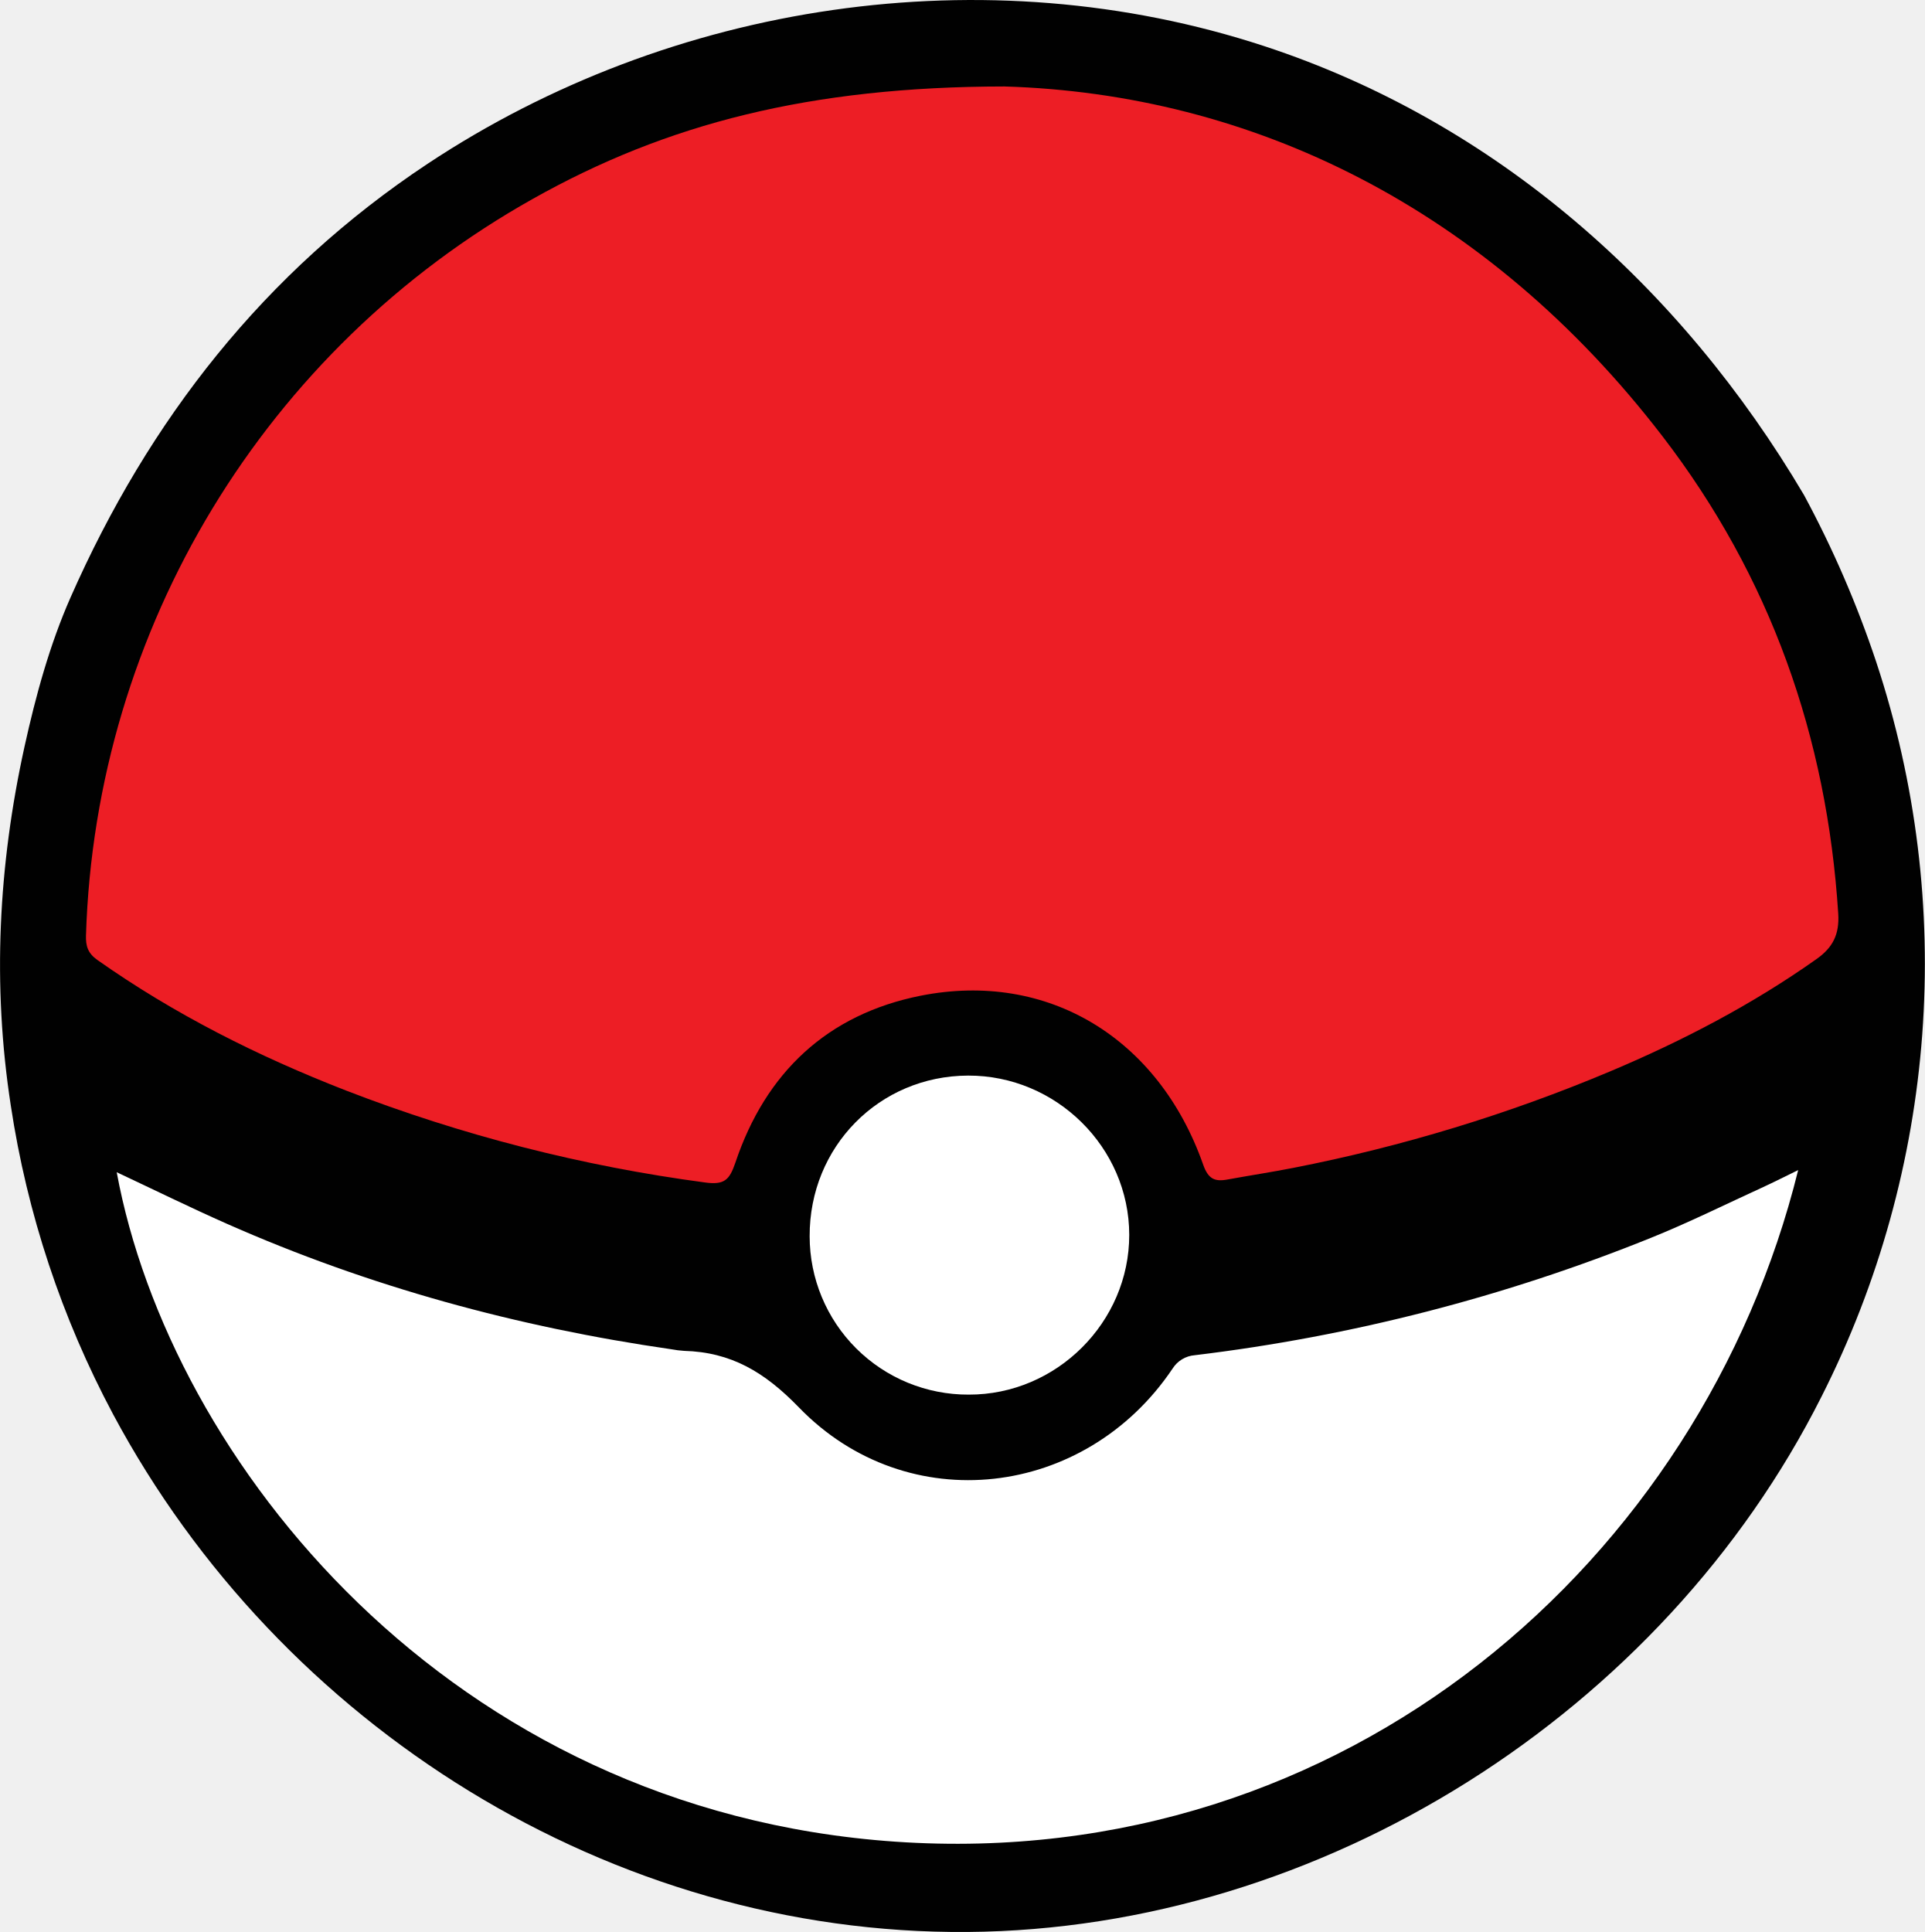
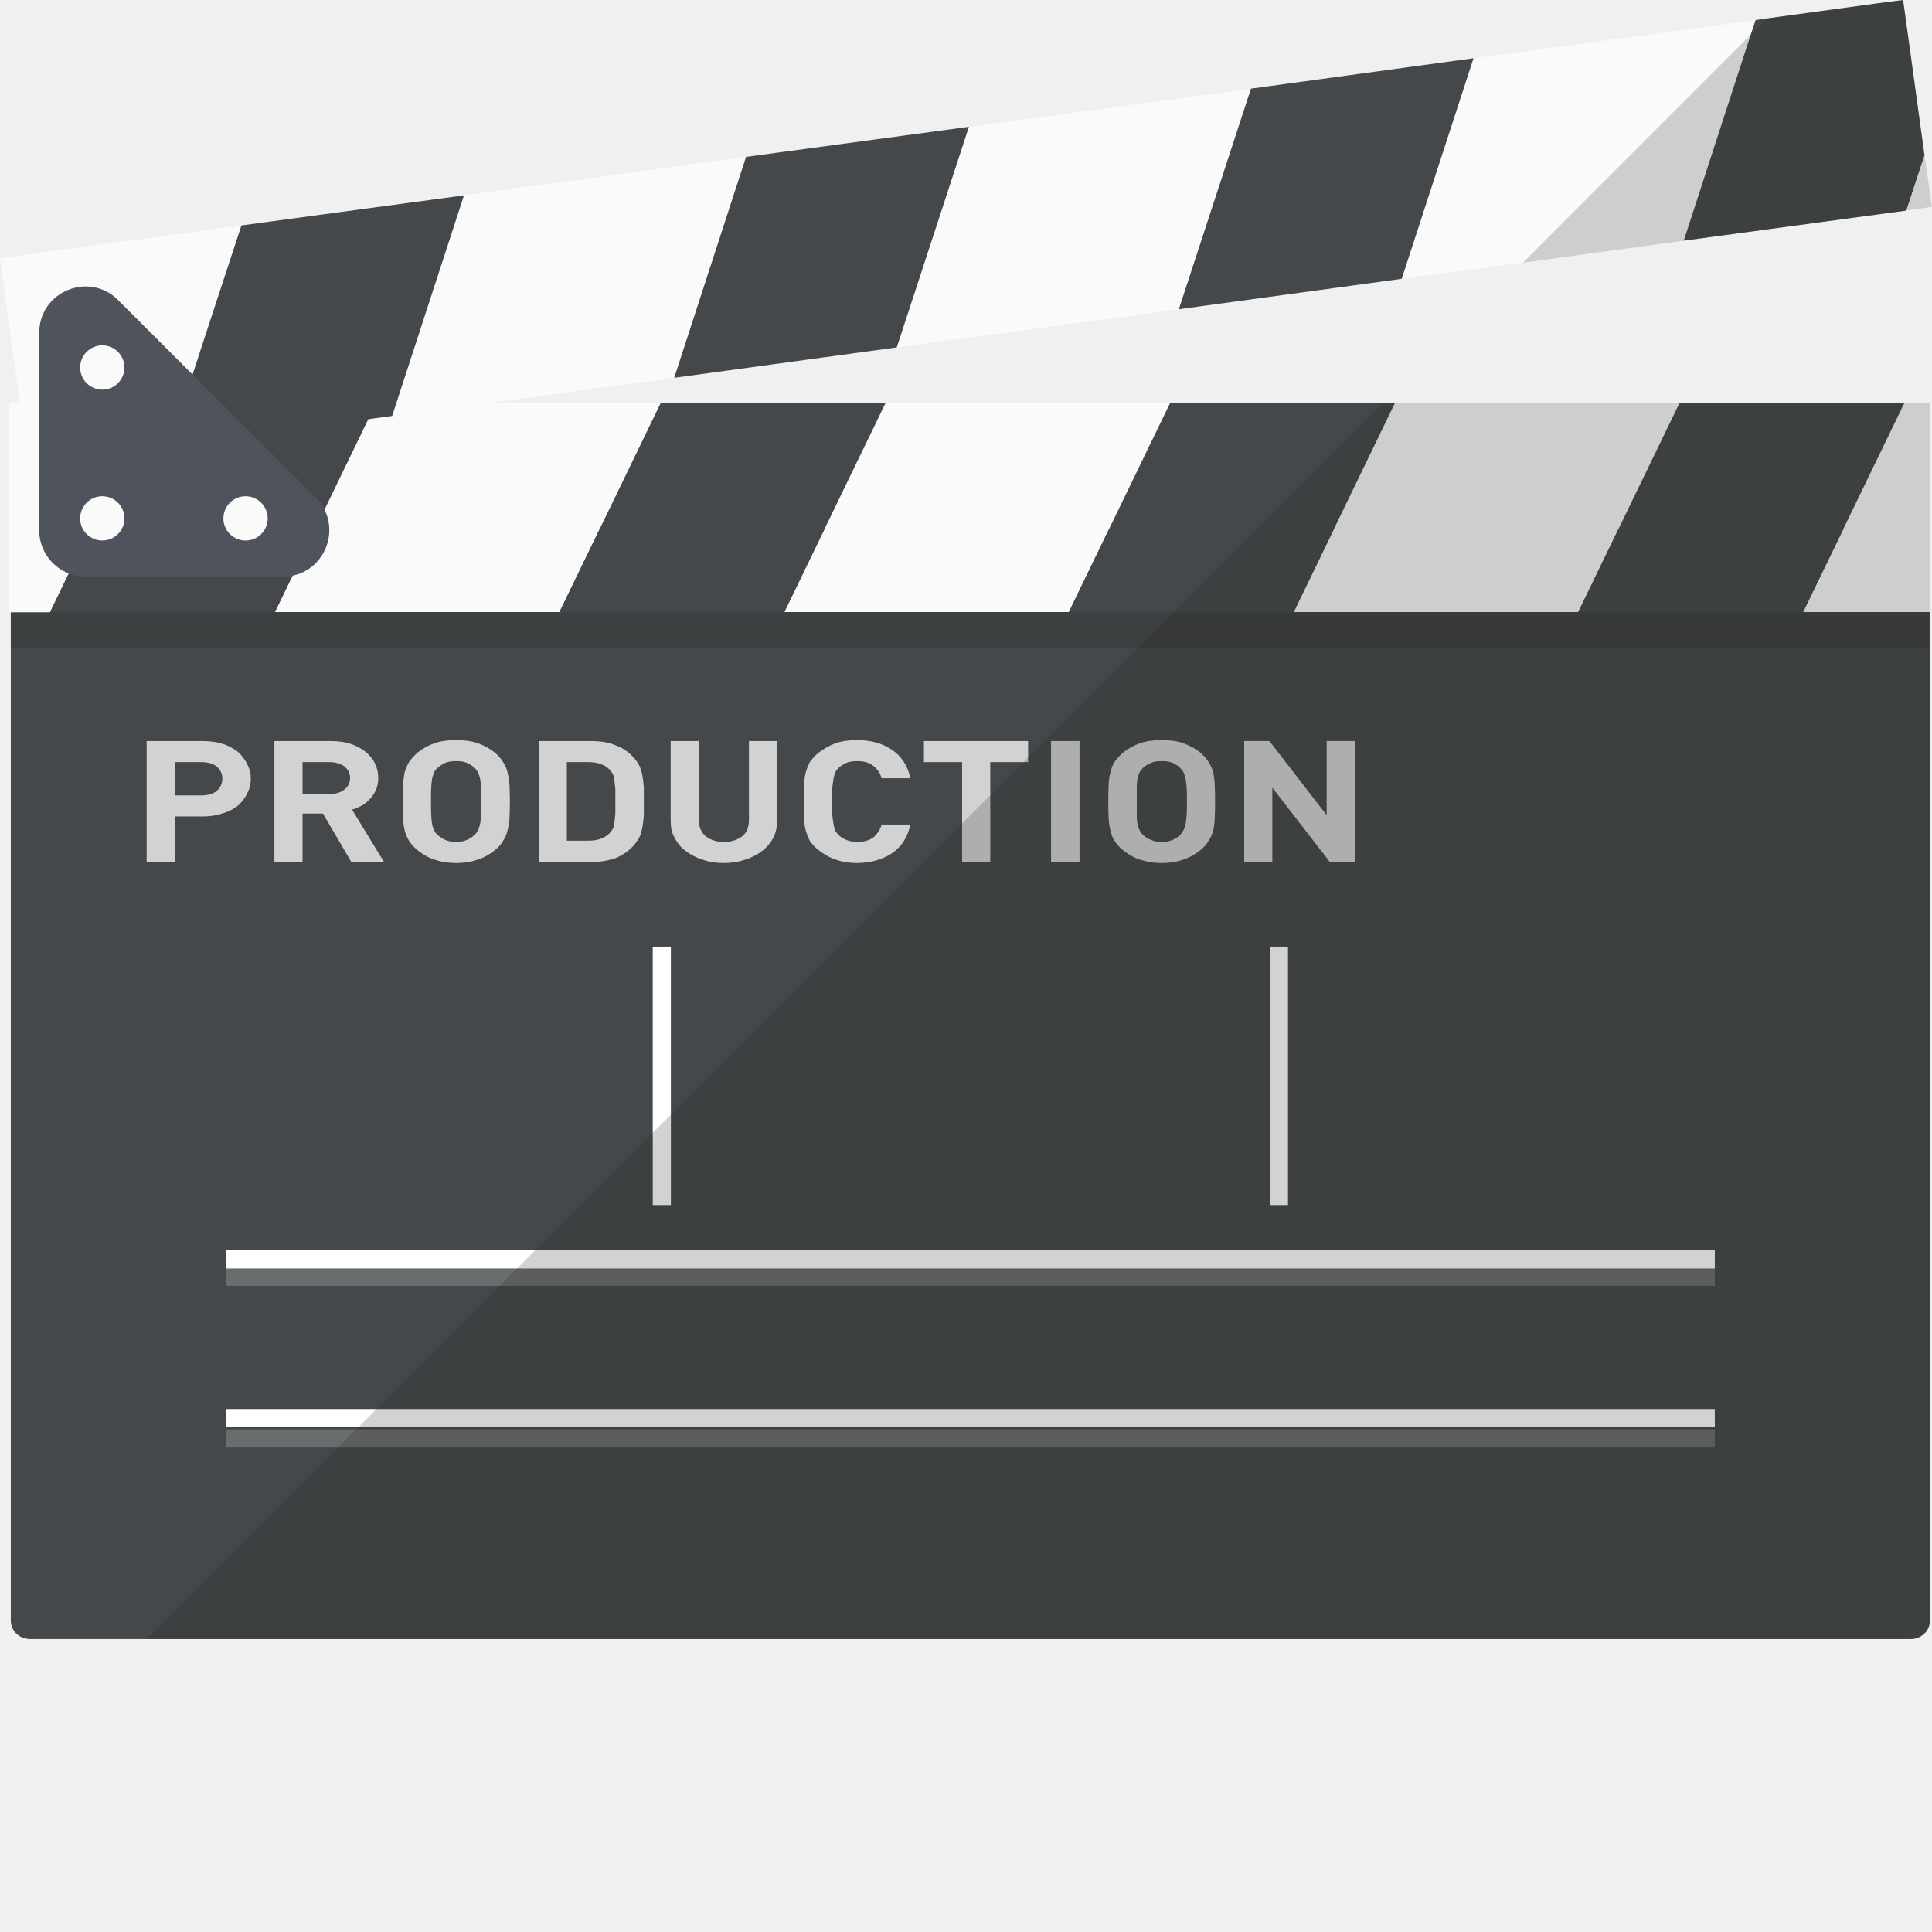
- <svg xmlns="http://www.w3.org/2000/svg" id="Layer_1" data-name="Layer 1" viewBox="0 0 649.18 651.56">
-   <defs>
-     <style>.cls-1{fill:#010101;}.cls-2{fill:#ed1e25;}.cls-3{fill:#fff;}</style>
-   </defs>
-   <path class="cls-1" d="M1007.12,545.21a354.12,354.12,0,0,1,24.34,56.25A323.39,323.39,0,0,1,1013,849.3c-53.62,106.54-168.42,179.59-288,180.51-120.14.92-231.84-69.38-288.12-174.54a323.79,323.79,0,0,1-34.53-104.18c-6.28-40.65-4.19-80.93,4.62-121,3.8-17.24,8.5-34.42,15.56-50.41C448.93,519.86,487.85,470,542.94,433.48,625.15,379,731,362.94,825.07,393.81,903.28,419.48,965.65,475,1007.12,545.21Z" transform="translate(-398.71 -378.26)" />
-   <path class="cls-2" d="M737.49,407.42C820.58,409.91,899.9,448,959.35,525.34c36.44,47.41,55.5,101.4,59.31,161,.46,7.13-1.91,11.53-7.28,15.33-21.69,15.35-45.07,27.54-69.52,37.86A545.67,545.67,0,0,1,835,772.1c-7.42,1.46-14.9,2.59-22.33,3.95-4.32.8-6.49-.21-8.18-5-15-42.69-52.41-65.47-95.23-57-31.54,6.26-52.37,25.95-62.55,56.34-2,5.84-3.72,7.54-10.19,6.66A528.74,528.74,0,0,1,515.31,746c-29.55-11.51-57.77-25.67-83.77-44-3.23-2.29-3.94-4.74-3.83-8.29A295.24,295.24,0,0,1,578.42,445.32C623.42,420,671.85,407.48,737.49,407.42Z" transform="translate(-398.71 -378.26)" />
-   <path class="cls-3" d="M1005.15,772.87C972.71,904.18,852.81,1009.8,700.69,999.36,550.07,989,456,870.65,438.07,773.59c12.44,5.84,24.66,11.85,37.1,17.36,48,21.24,98.1,34.87,150,42.35a35.35,35.35,0,0,0,4.21.53c15.89.44,27.15,7.09,38.78,19.09,36.65,37.84,96.61,30.65,126-13.1a9.74,9.74,0,0,1,7.5-4.52,603.9,603.9,0,0,0,153.73-39.54c12.89-5.19,25.37-11.4,38-17.18C997,776.92,1000.55,775.11,1005.15,772.87Z" transform="translate(-398.71 -378.26)" />
-   <path class="cls-3" d="M725.21,741c29.68-.09,54.31,24.24,54.34,53.7s-24.54,54-54.17,53.89a53.4,53.4,0,0,1-53.61-53.38C671.65,765,695.21,741.09,725.21,741Z" transform="translate(-398.71 -378.26)" />
+ <svg xmlns="http://www.w3.org/2000/svg" version="1.1" id="_x34_" viewBox="0 0 512 512" xml:space="preserve">
+   <g>
+     <g>
+       <g>
+         <path style="fill:#45484A;" d="M511.455,140.243v289.232c0,2.743-2.315,4.886-5.058,4.886H7.917     c-2.743,0-5.058-2.143-5.058-4.886V140.243H511.455z" />
+         <g>
+           <polygon style="fill:#FAFAFB;" points="99.676,106.815 72.847,162.205 148.261,162.205 175.091,106.815     " />
+           <polygon style="fill:#FAFAFB;" points="40.063,106.811 33.89,119.67 33.89,119.755 28.147,131.586 23.947,140.243       23.175,141.701 18.289,151.902 13.317,162.189 13.317,162.274 2.43,162.274 2.43,106.811     " />
+           <polygon style="fill:#FAFAFB;" points="234.673,106.815 207.844,162.205 283.258,162.205 310.088,106.815     " />
+           <polygon style="fill:#FAFAFB;" points="477.837,162.205 511.387,162.205 511.387,106.815 504.667,106.815     " />
+           <polygon style="fill:#FAFAFB;" points="369.67,106.815 342.841,162.205 418.255,162.205 445.084,106.815     " />
+           <polygon style="fill:#45484A;" points="40.094,106.815 13.265,162.205 72.847,162.205 99.676,106.815     " />
+           <polygon style="fill:#45484A;" points="175.091,106.815 148.261,162.205 207.844,162.205 234.673,106.815     " />
+           <polygon style="fill:#45484A;" points="310.088,106.815 283.258,162.205 342.841,162.205 369.67,106.815     " />
+           <polygon style="fill:#45484A;" points="445.084,106.815 418.255,162.205 477.837,162.205 504.667,106.815     " />
+         </g>
+         <g style="opacity:0.8;">
+           <path style="fill:#F6F5F5;" d="M65.522,202.564c-0.514-1.2-1.371-2.229-2.4-3.258c-1.115-0.857-2.401-1.628-4.029-2.143      c-1.543-0.515-3.429-0.771-5.315-0.771H38.863v32.06h7.458v-12.087h7.458c1.886,0,3.772-0.258,5.315-0.857      c1.629-0.428,2.915-1.2,4.029-2.057c1.029-0.943,1.886-2.057,2.4-3.258c0.686-1.2,0.943-2.486,0.943-3.857      C66.465,205.051,66.208,203.765,65.522,202.564z M57.464,209.593c-0.943,0.772-2.314,1.201-4.115,1.201H46.32v-8.83h7.029      c1.8,0,3.172,0.428,4.115,1.199c0.943,0.858,1.457,1.887,1.457,3.173C58.922,207.708,58.407,208.737,57.464,209.593z" />
+           <path style="fill:#F6F5F5;" d="M93.297,214.566c0.858-0.257,1.715-0.601,2.657-1.114c0.772-0.514,1.543-1.029,2.143-1.801      c0.686-0.686,1.2-1.542,1.543-2.399c0.429-0.857,0.6-1.973,0.6-3.086c0-1.372-0.257-2.572-0.857-3.772      c-0.514-1.2-1.371-2.143-2.4-3.086c-1.114-0.857-2.4-1.628-3.943-2.143c-1.543-0.515-3.343-0.771-5.229-0.771H72.723v32.06      h7.458v-12.858h5.401l7.544,12.858h8.658L93.297,214.566z M91.239,209.251c-0.943,0.771-2.315,1.2-3.943,1.2h-7.115v-8.486      h7.115c1.628,0,3,0.428,3.943,1.113c1.029,0.858,1.543,1.887,1.543,3.087C92.782,207.45,92.268,208.48,91.239,209.251z" />
+           <path style="fill:#F6F5F5;" d="M135.044,208.308c-0.085-1.2-0.257-2.4-0.514-3.429c-0.171-1.029-0.6-1.971-1.2-2.914      c-0.429-0.772-1.2-1.629-2.143-2.486c-1.286-1.029-2.829-1.886-4.458-2.486c-1.715-0.6-3.6-0.857-5.829-0.857      c-2.229,0-4.2,0.257-5.829,0.857c-1.715,0.601-3.172,1.458-4.458,2.486c-0.943,0.857-1.715,1.714-2.229,2.486      c-0.514,0.943-0.943,1.886-1.2,2.914c-0.171,1.029-0.343,2.229-0.343,3.429c-0.086,1.199-0.086,2.572-0.086,4.115      s0,2.914,0.086,4.115c0,1.286,0.172,2.401,0.343,3.343c0.257,1.029,0.686,2.057,1.2,2.914c0.514,0.858,1.286,1.714,2.229,2.486      c1.286,1.029,2.743,1.971,4.458,2.486c1.629,0.6,3.6,0.942,5.829,0.942c2.229,0,4.115-0.342,5.829-0.942      c1.629-0.515,3.172-1.458,4.458-2.486c0.943-0.772,1.714-1.628,2.143-2.486c0.6-0.857,1.029-1.886,1.2-2.914      c0.257-0.943,0.429-2.057,0.514-3.343c0-1.2,0.086-2.572,0.086-4.115S135.044,209.507,135.044,208.308z M127.5,216.194      c-0.085,1.03-0.171,1.8-0.343,2.486c-0.172,0.686-0.343,1.114-0.6,1.542c-0.257,0.429-0.428,0.772-0.857,1.116      c-0.6,0.514-1.2,0.942-2.057,1.285c-0.772,0.343-1.629,0.515-2.743,0.515c-1.029,0-1.972-0.172-2.829-0.515      c-0.771-0.343-1.371-0.771-2.057-1.285c-0.343-0.343-0.686-0.687-0.857-1.116c-0.172-0.428-0.429-0.856-0.6-1.542      c-0.086-0.687-0.257-1.457-0.257-2.486c-0.086-0.943-0.086-2.229-0.086-3.771s0-2.829,0.086-3.857      c0-0.944,0.172-1.801,0.257-2.486c0.171-0.601,0.429-1.2,0.6-1.628c0.171-0.343,0.514-0.686,0.857-1.03      c0.686-0.514,1.286-0.943,2.057-1.285c0.857-0.343,1.8-0.429,2.829-0.429c1.115,0,1.972,0.086,2.743,0.429      c0.857,0.342,1.457,0.771,2.057,1.285c0.429,0.343,0.6,0.687,0.857,1.03c0.257,0.428,0.428,1.028,0.6,1.628      c0.172,0.685,0.257,1.542,0.343,2.486c0,1.028,0.086,2.315,0.086,3.857S127.5,215.251,127.5,216.194z" />
+           <path style="fill:#F6F5F5;" d="M170.277,205.822c-0.086-0.943-0.429-1.8-0.686-2.572c-0.343-0.771-0.857-1.542-1.372-2.143      c-1.371-1.628-3-2.828-4.886-3.514c-1.886-0.858-4.115-1.2-6.773-1.2h-13.801v32.06h13.801c2.657,0,4.886-0.428,6.773-1.114      c1.886-0.857,3.514-1.971,4.886-3.6c0.515-0.686,1.029-1.459,1.372-2.143c0.257-0.858,0.6-1.629,0.686-2.572      c0.171-0.944,0.257-1.886,0.343-3.001v-7.285C170.534,207.708,170.448,206.679,170.277,205.822z M163.076,215.68      c-0.086,0.943-0.172,1.714-0.257,2.314c0,0.687-0.172,1.201-0.429,1.629c-0.171,0.429-0.514,0.857-0.857,1.2      c-1.286,1.286-3.086,1.972-5.572,1.972h-5.743v-20.83h5.743c2.486,0,4.286,0.685,5.572,1.971      c0.343,0.429,0.686,0.771,0.857,1.199c0.257,0.515,0.429,1.03,0.429,1.715c0.085,0.6,0.171,1.372,0.257,2.315V215.68z" />
+           <path style="fill:#F6F5F5;" d="M198.479,196.393v20.831c0,1.886-0.514,3.342-1.715,4.372c-1.286,0.942-2.829,1.542-4.972,1.542      c-1.972,0-3.6-0.601-4.801-1.542c-1.2-1.03-1.8-2.486-1.8-4.372v-20.831h-7.458v21.088c0,1.715,0.257,3.257,1.115,4.629      c0.685,1.372,1.629,2.571,3,3.515c1.286,0.942,2.743,1.714,4.458,2.229c1.714,0.6,3.6,0.856,5.486,0.856      c2.058,0,3.858-0.256,5.572-0.856c1.715-0.515,3.172-1.287,4.458-2.229c1.285-0.944,2.314-2.143,3.086-3.515      c0.686-1.372,1.029-2.914,1.029-4.629v-21.088H198.479z" />
+           <path style="fill:#F6F5F5;" d="M231.568,221.852c-1.029,0.771-2.486,1.286-4.372,1.286c-1.029,0-1.971-0.172-2.829-0.515      c-0.772-0.343-1.458-0.685-1.972-1.199c-0.343-0.343-0.685-0.687-0.943-1.116c-0.257-0.428-0.343-0.942-0.514-1.628      c-0.086-0.687-0.257-1.457-0.343-2.486c-0.086-0.943-0.086-2.229-0.086-3.771s0-2.829,0.086-3.857      c0.086-0.944,0.257-1.801,0.343-2.486c0.172-0.601,0.257-1.2,0.514-1.628c0.257-0.343,0.6-0.772,0.943-1.116      c0.514-0.428,1.2-0.857,1.972-1.199c0.857-0.343,1.8-0.429,2.829-0.429c1.886,0,3.343,0.429,4.286,1.285      c1.029,0.858,1.8,1.887,2.143,3.259h7.63c-0.686-3.343-2.4-5.915-4.886-7.545c-2.486-1.714-5.658-2.571-9.172-2.571      c-2.228,0-4.2,0.257-5.829,0.857c-1.629,0.601-3.086,1.458-4.457,2.486c-1.029,0.857-1.715,1.714-2.315,2.486      c-0.428,0.943-0.857,1.886-1.114,2.914c-0.257,1.029-0.343,2.229-0.429,3.429v8.229c0.086,1.286,0.171,2.401,0.429,3.343      c0.257,1.029,0.686,2.057,1.114,2.914c0.6,0.858,1.286,1.714,2.315,2.486c1.371,1.029,2.828,1.971,4.457,2.486      c1.629,0.6,3.601,0.942,5.829,0.942c3.515,0,6.687-0.942,9.172-2.571c2.486-1.715,4.2-4.2,4.886-7.63h-7.63      C233.283,219.881,232.511,220.909,231.568,221.852z" />
+           <path style="fill:#F6F5F5;" d="M244.855,196.393v5.572h10.116v26.488h7.458v-26.488h10.029v-5.572H244.855z" />
+           <path style="fill:#F6F5F5;" d="M278.545,196.393v32.06h7.543v-32.06H278.545z" />
+           <path style="fill:#F6F5F5;" d="M321.921,208.308c0-1.2-0.172-2.4-0.343-3.429c-0.257-1.029-0.686-1.971-1.286-2.914      c-0.429-0.772-1.2-1.629-2.143-2.486c-1.286-1.029-2.829-1.886-4.458-2.486c-1.629-0.6-3.6-0.857-5.829-0.857      c-2.229,0-4.115,0.257-5.829,0.857c-1.715,0.601-3.172,1.458-4.458,2.486c-0.943,0.857-1.715,1.714-2.229,2.486      c-0.6,0.943-0.857,1.886-1.114,2.914c-0.257,1.029-0.428,2.229-0.428,3.429c-0.086,1.199-0.086,2.572-0.086,4.115      s0,2.914,0.086,4.115c0,1.286,0.172,2.401,0.428,3.343c0.257,1.029,0.514,2.057,1.114,2.914      c0.514,0.858,1.286,1.714,2.229,2.486c1.286,1.029,2.743,1.971,4.458,2.486c1.715,0.6,3.6,0.942,5.829,0.942      c2.229,0,4.2-0.342,5.829-0.942c1.629-0.515,3.172-1.458,4.458-2.486c0.943-0.772,1.714-1.628,2.143-2.486      c0.6-0.857,1.029-1.886,1.286-2.914c0.172-0.943,0.343-2.057,0.343-3.343c0.085-1.2,0.085-2.572,0.085-4.115      S322.007,209.507,321.921,208.308z M314.463,216.194c-0.086,1.03-0.172,1.8-0.343,2.486c-0.172,0.686-0.343,1.114-0.6,1.542      c-0.171,0.429-0.514,0.772-0.857,1.116c-0.514,0.514-1.2,0.942-1.971,1.285c-0.857,0.343-1.8,0.515-2.829,0.515      c-1.029,0-1.971-0.172-2.743-0.515c-0.857-0.343-1.543-0.771-2.143-1.285c-0.343-0.343-0.6-0.687-0.857-1.116      c-0.257-0.428-0.429-0.856-0.6-1.542c-0.172-0.687-0.257-1.457-0.257-2.486v-7.628c0-0.944,0.086-1.801,0.257-2.486      c0.171-0.601,0.343-1.2,0.6-1.628c0.257-0.343,0.514-0.686,0.857-1.03c0.6-0.514,1.286-0.943,2.143-1.285      c0.772-0.343,1.715-0.429,2.743-0.429c1.029,0,1.972,0.086,2.829,0.429c0.771,0.342,1.457,0.771,1.971,1.285      c0.343,0.343,0.686,0.687,0.857,1.03c0.258,0.428,0.429,1.028,0.6,1.628c0.172,0.685,0.257,1.542,0.343,2.486      c0.085,1.028,0.085,2.315,0.085,3.857S314.549,215.251,314.463,216.194z" />
+           <path style="fill:#F6F5F5;" d="M351.581,196.393v19.63l-15.173-19.63h-6.687v32.06h7.458v-19.716l15.259,19.716h6.686v-32.06      H351.581z" />
+         </g>
+         <g>
+           <g>
+             <rect x="172.986" y="250.867" style="fill:#FFFFFF;" width="4.806" height="68.479" />
+           </g>
+           <g>
+             <rect x="336.526" y="250.867" style="fill:#FFFFFF;" width="4.806" height="68.479" />
+           </g>
+         </g>
+         <g>
+           <rect x="59.871" y="331.36" style="fill:#FFFFFF;" width="394.574" height="4.806" />
+         </g>
+         <g style="opacity:0.2;">
+           <rect x="59.871" y="335.965" style="fill:#FFFFFF;" width="394.574" height="4.806" />
+         </g>
+         <g style="opacity:0.2;">
+           <rect x="59.871" y="378.815" style="fill:#FFFFFF;" width="394.574" height="4.806" />
+         </g>
+         <g>
+           <rect x="59.871" y="373.408" style="fill:#FFFFFF;" width="394.574" height="4.806" />
+         </g>
+         <g>
+           <polygon style="fill:#FAFAFB;" points="505.345,55.749 512,54.819 510.023,41.087     " />
+           <g>
+             <polygon style="fill:#FAFAFB;" points="63.95,59.752 0,68.429 7.51,123.307 44.875,118.238      " />
+             <polygon style="fill:#FAFAFB;" points="197.708,41.577 178.677,100.124 129.301,106.811 103.926,110.24 105.041,106.811        122.957,51.777      " />
+             <polygon style="fill:#FAFAFB;" points="465.25,5.315 463.964,9.173 446.22,63.778 403.701,69.521 371.469,73.894 390.5,15.431             " />
+             <polygon style="fill:#FAFAFB;" points="331.522,23.488 312.406,81.952 237.655,92.067 256.771,33.604      " />
+             <polygon style="fill:#45484A;" points="122.957,51.777 105.041,106.811 103.926,110.24 97.583,111.097 66.98,115.212        44.863,118.213 48.549,106.811 51.035,99.268 54.635,88.21 63.979,59.749 86.096,56.749      " />
+             <polygon style="fill:#45484A;" points="256.771,33.604 237.655,92.067 178.677,100.124 197.708,41.577      " />
+             <polygon style="fill:#45484A;" points="390.5,15.431 371.469,73.894 312.406,81.952 331.522,23.488      " />
+             <polygon style="fill:#45484A;" points="509.998,41.062 509.998,41.148 509.227,43.462 505.198,55.806 446.22,63.778        463.964,9.173 465.25,5.315 468.251,4.887 497.739,0.858 504.34,0 505.541,8.658      " />
+           </g>
+         </g>
+         <path style="fill:#4F545C;" d="M75.007,152.798H22.641c-6.763,0-12.246-5.483-12.246-12.246V88.186     c0-10.91,13.191-16.374,20.906-8.66l52.366,52.366C91.381,139.607,85.917,152.798,75.007,152.798z" />
+         <circle style="fill:#FAFAFB;" cx="27.109" cy="97.398" r="5.868" />
+         <circle style="fill:#FAFAFB;" cx="27.109" cy="137.378" r="5.868" />
+         <circle style="fill:#FAFAFB;" cx="65.073" cy="137.378" r="5.868" />
+       </g>
+       <rect x="2.859" y="162.274" style="opacity:0.2;fill:#1D1E1E;" width="508.597" height="9.43" />
+     </g>
+     <g>
+       <polygon style="opacity:0.2;fill:#1D1E1E;" points="509.998,41.062 509.998,41.148 509.227,43.462 505.198,55.806 446.22,63.778     403.615,69.607 403.701,69.521 463.964,9.173 468.251,4.887 497.739,0.858 504.34,0 505.541,8.658   " />
+       <path style="opacity:0.2;fill:#1D1E1E;" d="M511.386,106.815h-6.72h-59.583H369.67h-3.3L38.813,434.372h467.619    c2.741,0,4.999-2.177,4.999-4.918V171.673v-9.433v-22.012h-0.044V106.815z" />
+       <polygon style="opacity:0.2;fill:#1D1E1E;" points="512,54.819 510.023,41.087 505.345,55.75   " />
+     </g>
+   </g>
</svg>
